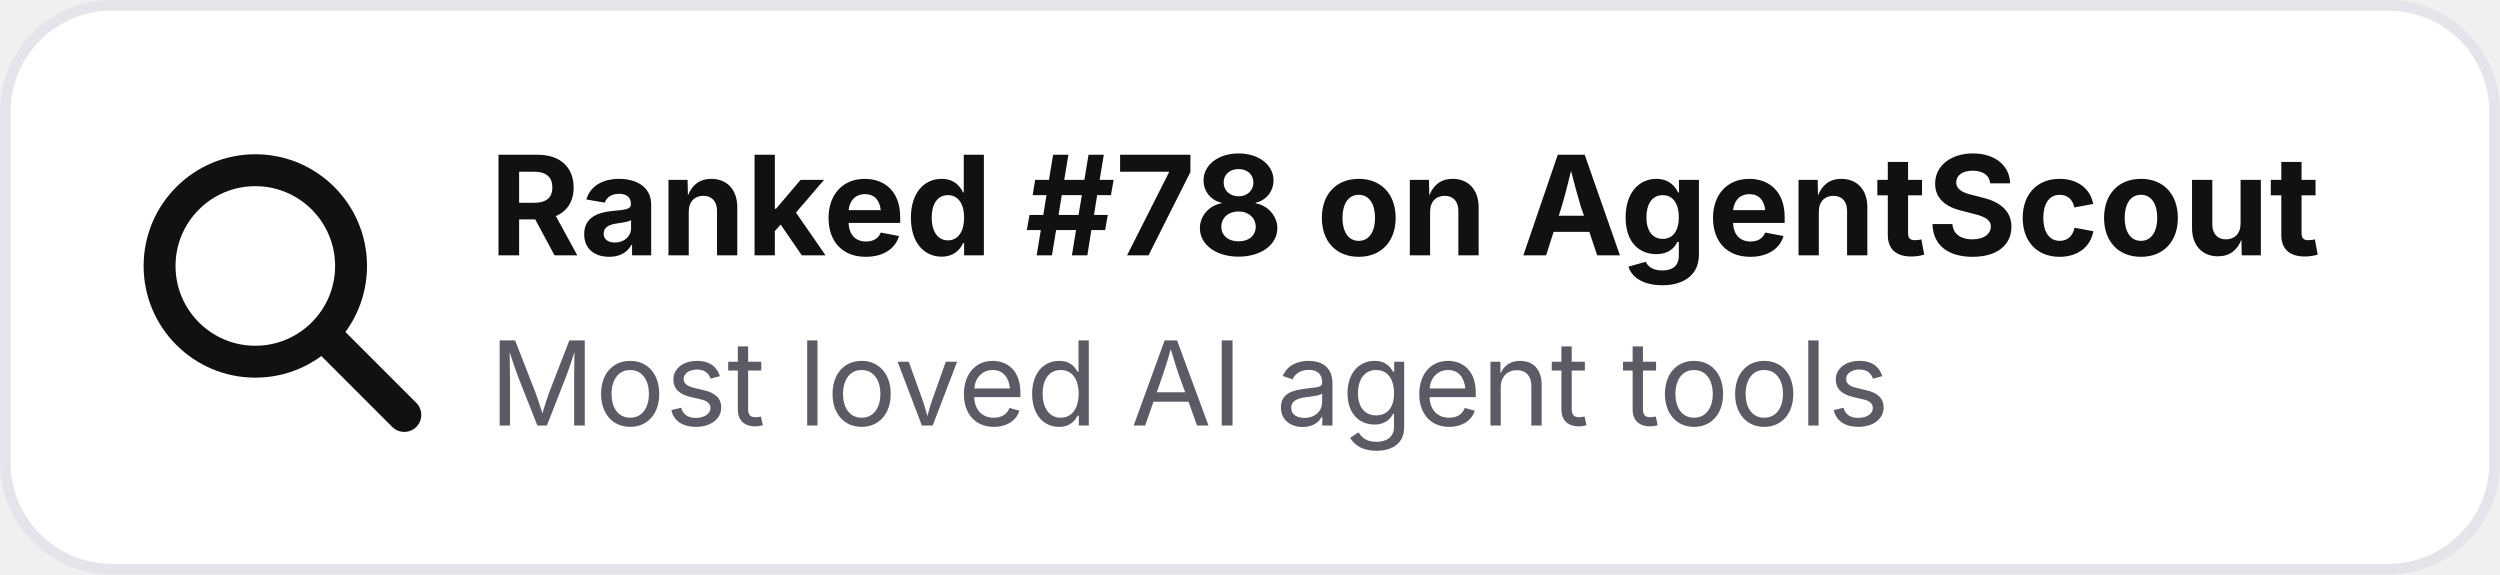
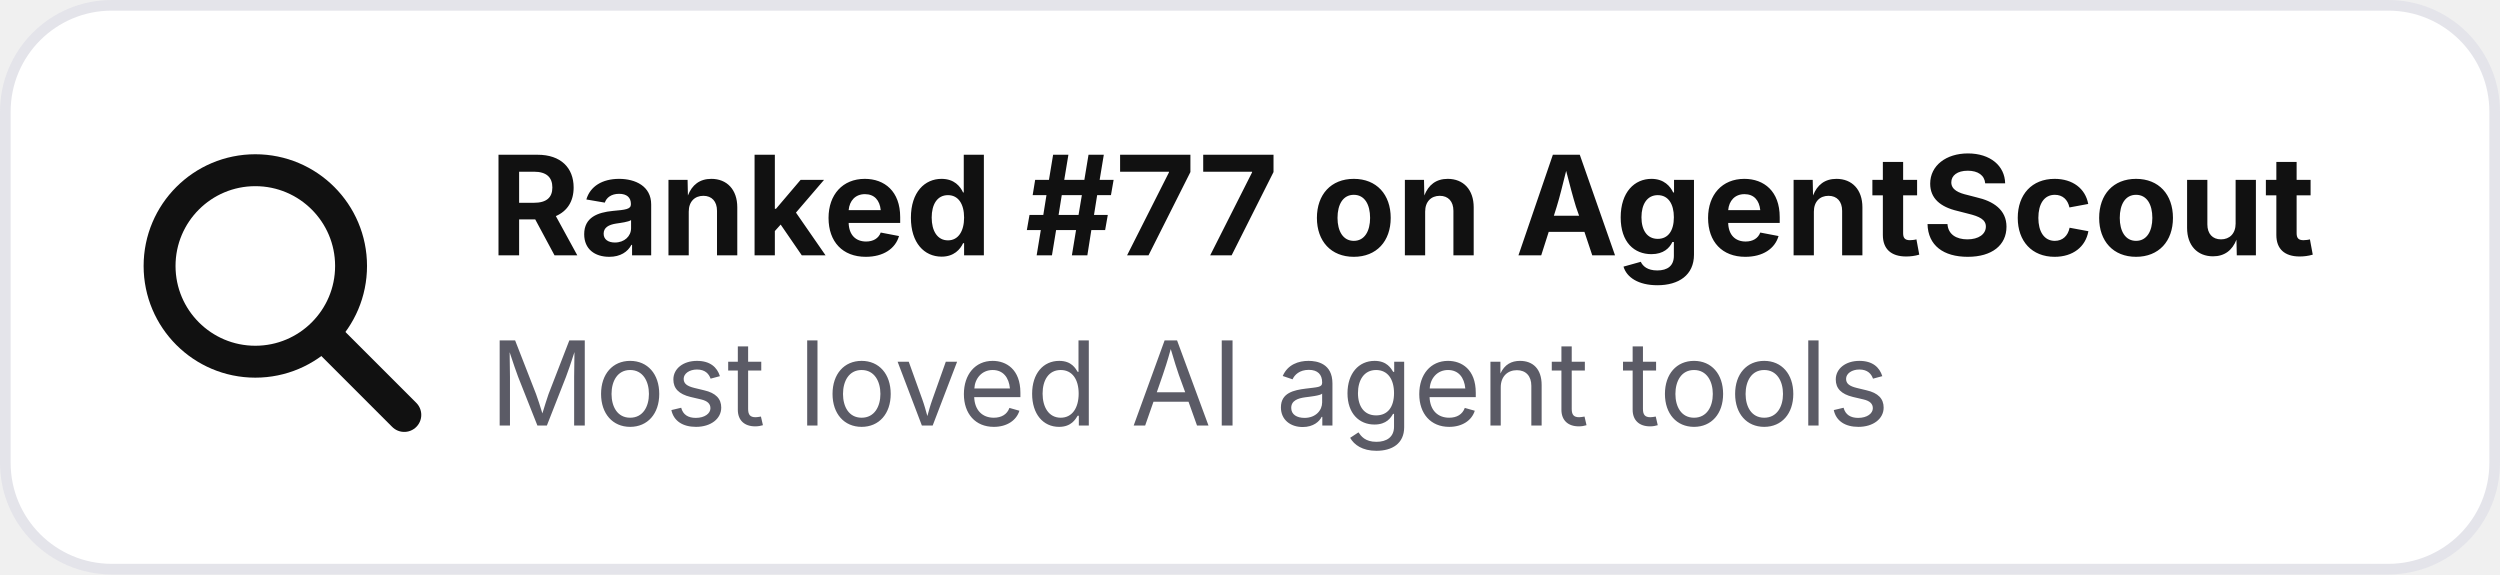
- <svg xmlns="http://www.w3.org/2000/svg" width="235" height="54" viewBox="0 0 235 54" role="img" aria-label="Ranked #78 on AgentScout">
+ <svg xmlns="http://www.w3.org/2000/svg" width="235" height="54" viewBox="0 0 235 54" role="img" aria-label="Ranked #77 on AgentScout">
  <rect x=".5" y=".5" width="234" height="53" rx="10" fill="#ffffff" stroke="#e4e4ea" />
  <circle cx="24" cy="25" r="9" fill="none" stroke="#111111" stroke-width="3" />
  <path d="M31 32l7 7" stroke="#111111" stroke-width="3.2" stroke-linecap="round" />
-   <text x="46" y="24" font-family="Inter,Segoe UI,Arial,sans-serif" font-size="13" font-weight="700" fill="#111111">Ranked #78 on AgentScout</text>
+   <text x="46" y="24" font-family="Inter,Segoe UI,Arial,sans-serif" font-size="13" font-weight="700" fill="#111111">Ranked #77 on AgentScout</text>
  <text x="46" y="40" font-family="Inter,Segoe UI,Arial,sans-serif" font-size="11" fill="#5b5b66">Most loved AI agent tools</text>
</svg>
